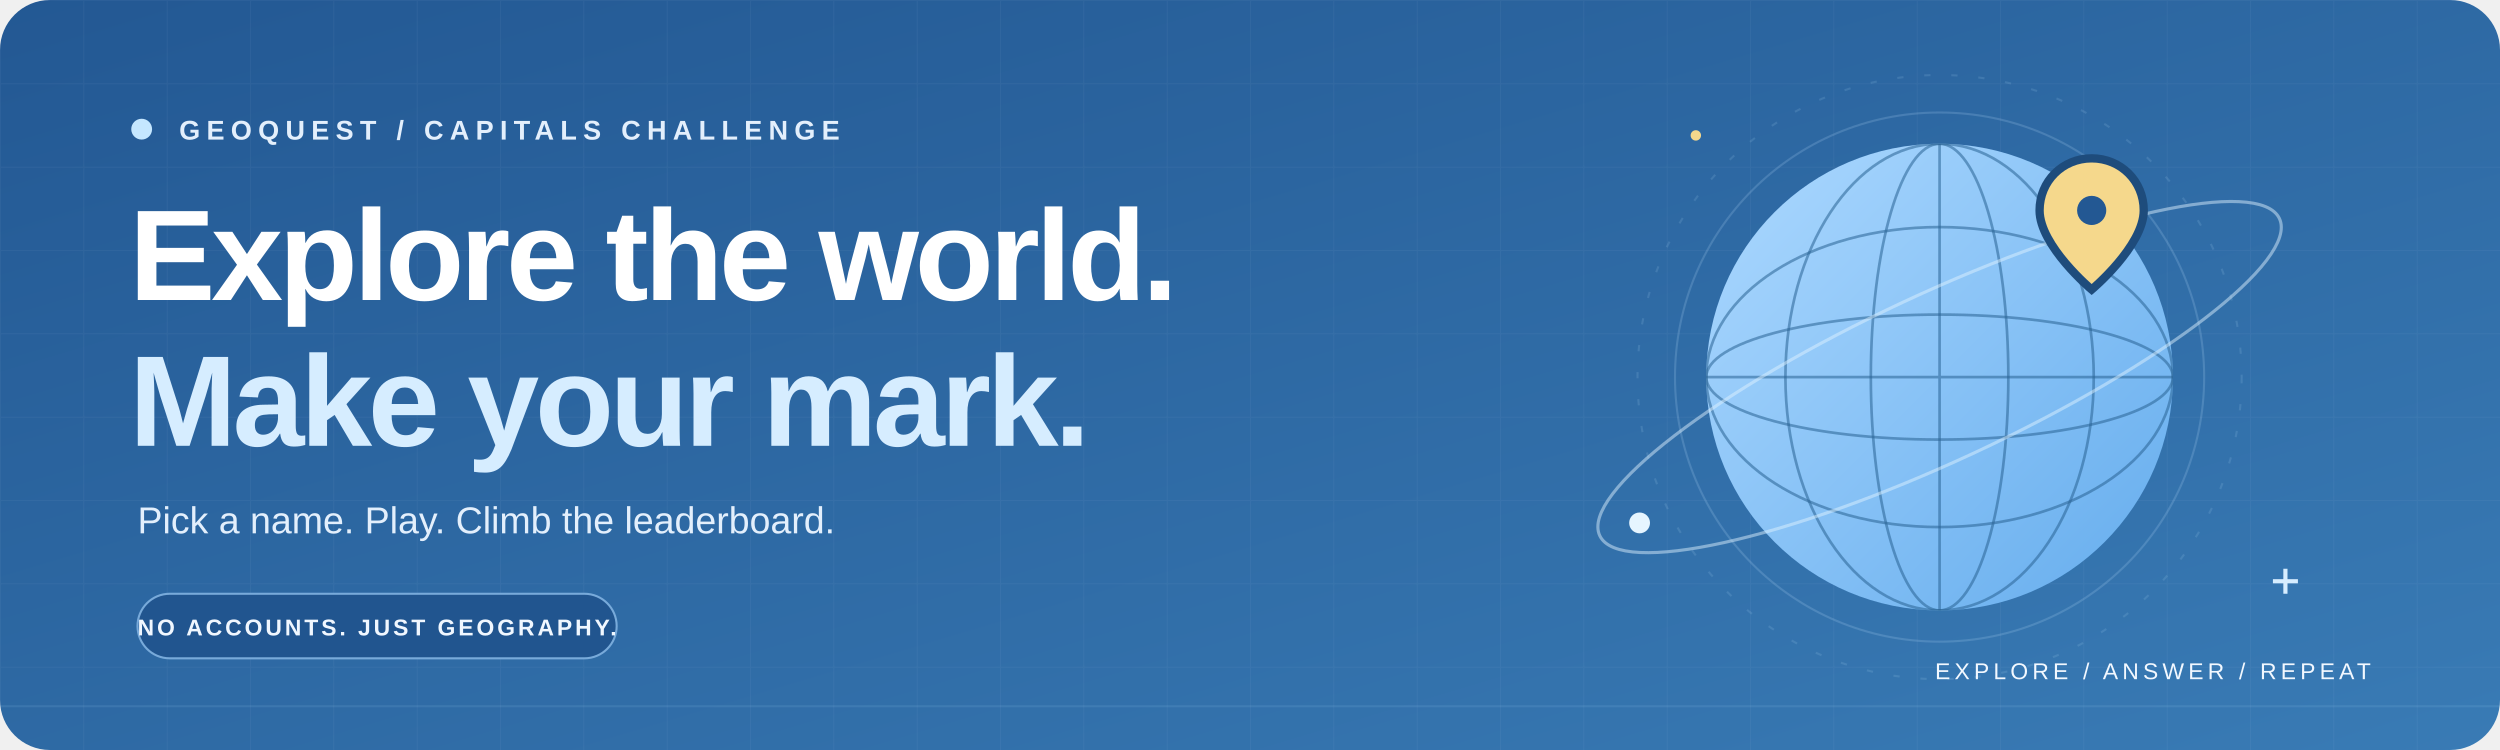
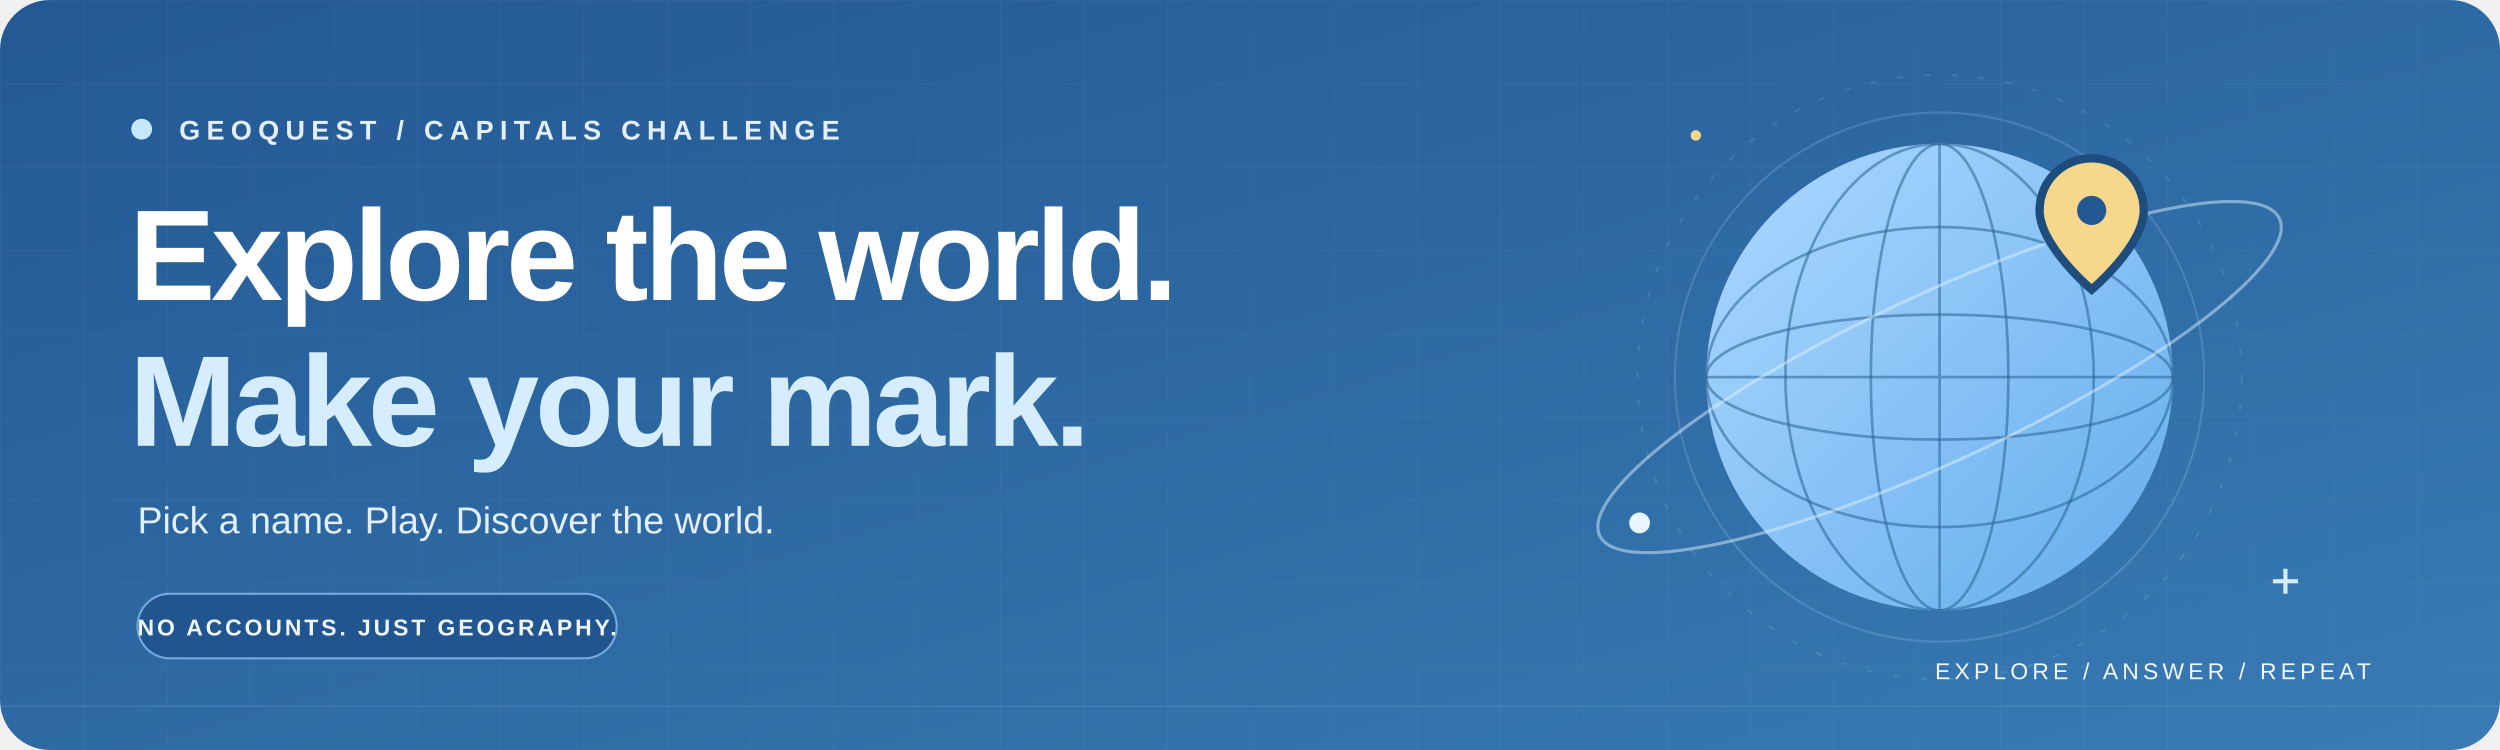
<svg xmlns="http://www.w3.org/2000/svg" width="1200" height="360" viewBox="0 0 1200 360" role="img" aria-labelledby="title description">
  <defs>
    <linearGradient id="background" x1="0" y1="0" x2="1" y2="1">
      <stop stop-color="#235893" />
      <stop offset="1" stop-color="#397BB5" />
    </linearGradient>
    <linearGradient id="globe" x1="0" y1="0" x2="1" y2="1">
      <stop stop-color="#ADD9FF" />
      <stop offset="1" stop-color="#64ACED" />
    </linearGradient>
    <pattern id="grid" width="40" height="40" patternUnits="userSpaceOnUse">
      <path d="M40 0H0V40" fill="none" stroke="#E0F0FF" stroke-opacity=".045" />
    </pattern>
    <clipPath id="sphere">
      <circle cx="931" cy="181" r="112" />
    </clipPath>
  </defs>
  <rect width="1200" height="360" rx="24" fill="url(#background)" />
  <rect width="1200" height="360" rx="24" fill="url(#grid)" />
  <path d="M0 339H1200" stroke="#A5D1F5" stroke-opacity=".12" />
  <circle cx="68" cy="62" r="5" fill="#C5E7FF" />
  <text x="86" y="67" fill="#E3EFFC" font-family="Segoe UI, Arial, sans-serif" font-size="13" font-weight="600" letter-spacing="3">GEOQUEST / CAPITALS CHALLENGE</text>
  <text x="62" y="144" fill="#FFFFFF" font-family="Segoe UI, Arial, sans-serif" font-size="62" font-weight="700" letter-spacing="-2">Explore the world.</text>
  <text x="62" y="214" fill="#D6EDFF" font-family="Segoe UI, Arial, sans-serif" font-size="62" font-weight="700" letter-spacing="-2">Make your mark.</text>
-   <text x="66" y="256" fill="#E3EFFC" font-family="Segoe UI, Arial, sans-serif" font-size="18">Pick a name. Play. Climb the leaderboard.</text>
+   <text x="66" y="256" fill="#E3EFFC" font-family="Segoe UI, Arial, sans-serif" font-size="18">Pick a name. Play. Discover the world.</text>
  <rect x="66" y="285" width="230" height="31" rx="15.5" fill="#21558F" stroke="#78AADA" />
  <text x="181" y="305" text-anchor="middle" fill="#F0F7FF" font-family="Segoe UI, Arial, sans-serif" font-size="11" font-weight="600" letter-spacing="1.4">NO ACCOUNTS. JUST GEOGRAPHY.</text>
  <circle cx="931" cy="181" r="145" fill="none" stroke="#C5E7FF" stroke-opacity=".13" stroke-dasharray="3 10" />
  <circle cx="931" cy="181" r="127" fill="none" stroke="#C5E7FF" stroke-opacity=".18" />
  <circle cx="931" cy="181" r="112" fill="url(#globe)" />
  <g clip-path="url(#sphere)" fill="none" stroke="#286394" stroke-width="1.3" stroke-opacity=".55">
    <ellipse cx="931" cy="181" rx="74" ry="112" />
    <ellipse cx="931" cy="181" rx="33" ry="112" />
    <ellipse cx="931" cy="181" rx="112" ry="72" />
    <ellipse cx="931" cy="181" rx="112" ry="30" />
    <path d="M819 181H1043M931 69V293" />
  </g>
  <ellipse cx="931" cy="181" rx="180" ry="40" transform="rotate(-25 931 181)" fill="none" stroke="#E0F2FF" stroke-opacity=".48" stroke-width="1.5" />
  <path d="M979 101C979 87 990 76 1004 76S1029 87 1029 101C1029 118 1004 139 1004 139S979 118 979 101Z" fill="#f5d88c" stroke="#1E4C7C" stroke-width="4" />
  <circle cx="1004" cy="101" r="7" fill="#235893" />
  <circle cx="787" cy="251" r="5" fill="#E6F5FF" />
  <path d="M1097 273V285M1091 279H1103" stroke="#D6EDFF" stroke-width="2" />
  <circle cx="814" cy="65" r="2.5" fill="#f5d88c" />
  <text x="1138" y="326" text-anchor="end" fill="#F2F8FF" font-family="Segoe UI, Arial, sans-serif" font-size="11" letter-spacing="2">EXPLORE / ANSWER / REPEAT</text>
</svg>
